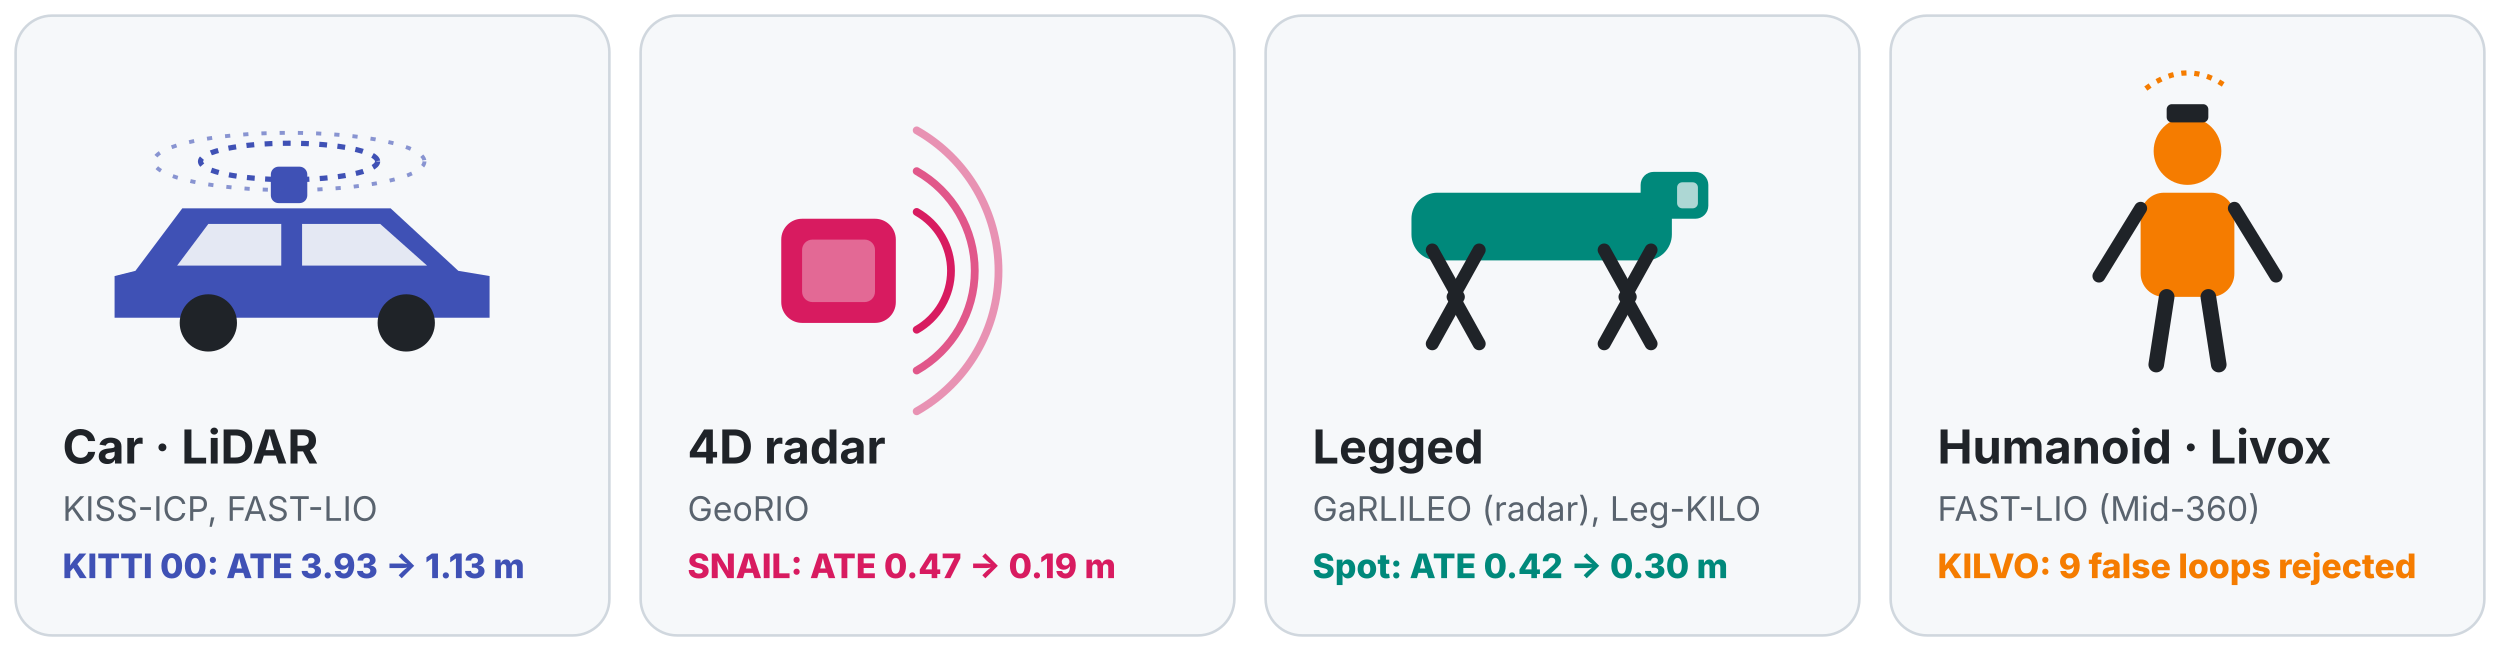
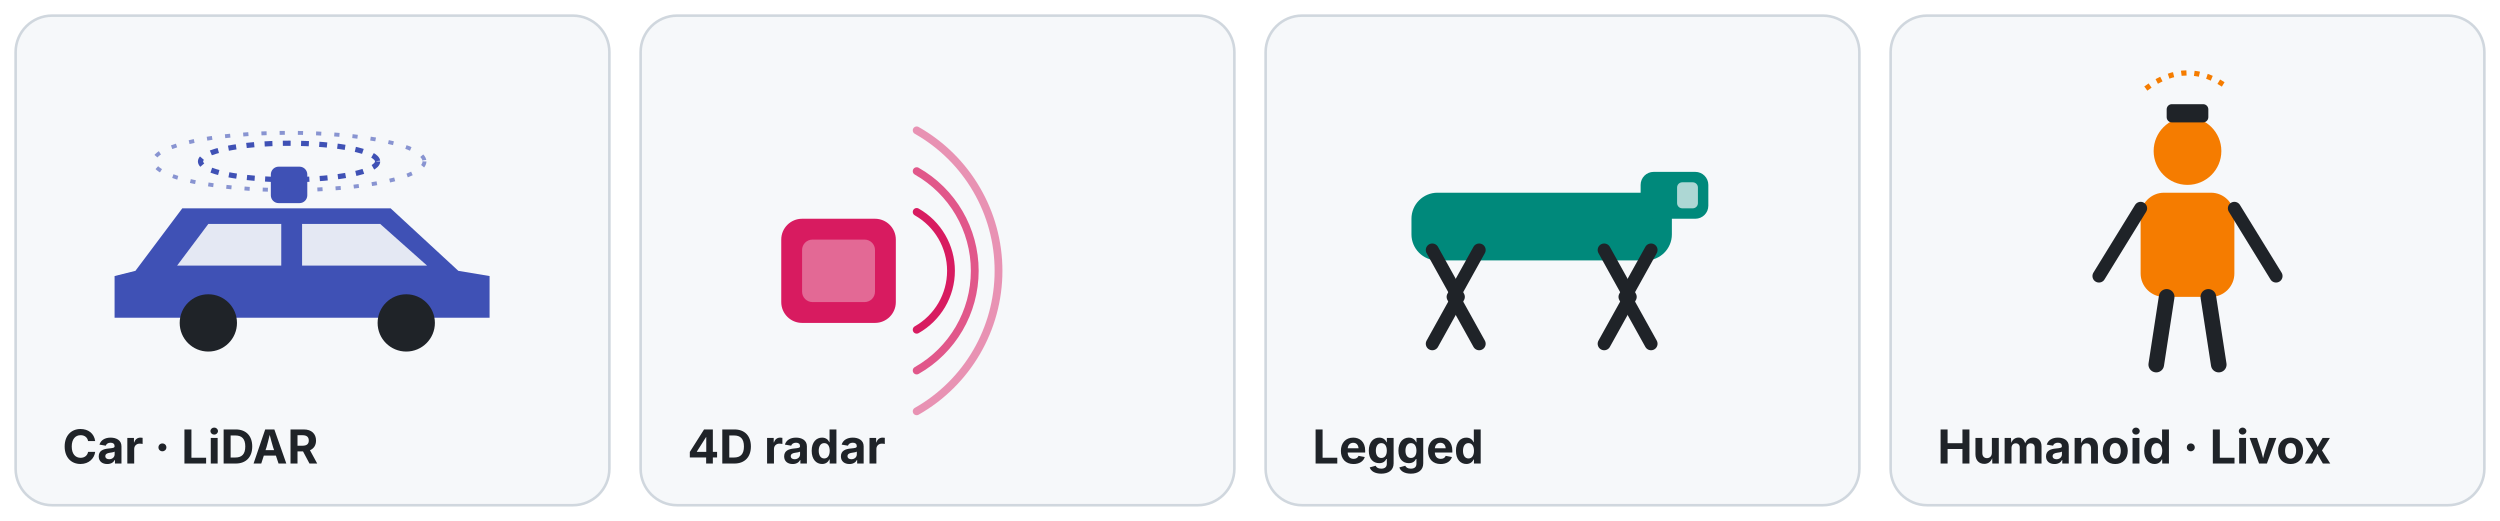
- <svg xmlns="http://www.w3.org/2000/svg" width="960" height="250" viewBox="0 0 960 250">
+ <svg xmlns="http://www.w3.org/2000/svg" width="960" height="200" viewBox="0 0 960 200">
  <style>.t{font:700 18px Inter,"Segoe UI",Helvetica,Arial,sans-serif;fill:#1f2328}.d{font:400 13px Inter,"Segoe UI",Helvetica,Arial,sans-serif;fill:#59636e}.n{font:800 13px Inter,"Segoe UI",Helvetica,Arial,sans-serif}</style>
-   <rect x="6" y="6" width="228" height="238" rx="14" fill="#f6f8fa" stroke="#d0d7de" />
-   <rect x="246" y="6" width="228" height="238" rx="14" fill="#f6f8fa" stroke="#d0d7de" />
-   <rect x="486" y="6" width="228" height="238" rx="14" fill="#f6f8fa" stroke="#d0d7de" />
-   <rect x="726" y="6" width="228" height="238" rx="14" fill="#f6f8fa" stroke="#d0d7de" />
+   <rect x="6" y="6" width="228" height="188" rx="14" fill="#f6f8fa" stroke="#d0d7de" />
+   <rect x="246" y="6" width="228" height="188" rx="14" fill="#f6f8fa" stroke="#d0d7de" />
+   <rect x="486" y="6" width="228" height="188" rx="14" fill="#f6f8fa" stroke="#d0d7de" />
+   <rect x="726" y="6" width="228" height="188" rx="14" fill="#f6f8fa" stroke="#d0d7de" />
  <path d="M52 104 L70 80 L150 80 L176 104 L188 106 L188 122 L44 122 L44 106 Z" fill="#3F51B5" />
  <path d="M80 86 L108 86 L108 102 L68 102 Z M116 86 L146 86 L164 102 L116 102 Z" fill="#f6f8fa" opacity="0.9" />
  <circle cx="80" cy="124" r="11" fill="#1f2328" />
  <circle cx="156" cy="124" r="11" fill="#1f2328" />
  <rect x="104" y="64" width="14" height="14" rx="3" fill="#3F51B5" />
  <ellipse cx="111" cy="62" rx="34" ry="7" fill="none" stroke="#3F51B5" stroke-width="2" stroke-dasharray="3 4" />
  <ellipse cx="111" cy="62" rx="52" ry="11" fill="none" stroke="#3F51B5" stroke-width="1.5" stroke-dasharray="2 5" opacity="0.6" />
  <rect x="300" y="84" width="44" height="40" rx="8" fill="#D81B60" />
  <rect x="308" y="92" width="28" height="24" rx="4" fill="#f6f8fa" opacity="0.35" />
  <path d="M357.0 81.38 A26 26 0 0 1 357.0 126.62" transform="translate(-5.0,0)" fill="none" stroke="#D81B60" stroke-width="3" stroke-linecap="round" opacity="1.0" />
  <path d="M366.0 65.72 A44 44 0 0 1 366.0 142.28" transform="translate(-14.0,0)" fill="none" stroke="#D81B60" stroke-width="3" stroke-linecap="round" opacity="0.73" />
  <path d="M375.0 50.06 A62 62 0 0 1 375.0 157.94" transform="translate(-23.0,0)" fill="none" stroke="#D81B60" stroke-width="3" stroke-linecap="round" opacity="0.46" />
  <rect x="542" y="74" width="100" height="26" rx="10" fill="#00897B" />
  <rect x="630" y="66" width="26" height="18" rx="5" fill="#00897B" />
  <rect x="644" y="70" width="8" height="10" rx="2" fill="#f6f8fa" opacity="0.7" />
  <path d="M550 96 L560 114 L550 132" fill="none" stroke="#1f2328" stroke-width="5" stroke-linecap="round" stroke-linejoin="round" />
  <path d="M568 96 L558 114 L568 132" fill="none" stroke="#1f2328" stroke-width="5" stroke-linecap="round" stroke-linejoin="round" />
  <path d="M616 96 L626 114 L616 132" fill="none" stroke="#1f2328" stroke-width="5" stroke-linecap="round" stroke-linejoin="round" />
  <path d="M634 96 L624 114 L634 132" fill="none" stroke="#1f2328" stroke-width="5" stroke-linecap="round" stroke-linejoin="round" />
  <circle cx="840" cy="58" r="13" fill="#F57C00" />
  <rect x="832" y="40" width="16" height="7" rx="2" fill="#1f2328" />
  <path d="M824 34 Q840 22 856 34" fill="none" stroke="#F57C00" stroke-width="2" stroke-dasharray="2 3" />
  <rect x="822" y="74" width="36" height="40" rx="9" fill="#F57C00" />
  <path d="M822 80 L806 106 M858 80 L874 106" stroke="#1f2328" stroke-width="5" stroke-linecap="round" />
  <path d="M832 114 L828 140 M848 114 L852 140" stroke="#1f2328" stroke-width="6" stroke-linecap="round" />
  <text class="t" x="24" y="178">Car · LiDAR</text>
-   <text class="d" x="24" y="200">KISS-ICP, FAST-LIO</text>
-   <text class="n" x="24" y="222" fill="#3F51B5">KITTI 00: ATE 3.93 → 1.13 m</text>
  <text class="t" x="264" y="178">4D radar</text>
-   <text class="d" x="264" y="200">GeoRIO</text>
-   <text class="n" x="264" y="222" fill="#D81B60">SNAIL: ATE 0.47 → 0.19 m</text>
  <text class="t" x="504" y="178">Legged</text>
-   <text class="d" x="504" y="200">GaRLILEO (radar), Leg-KILO</text>
-   <text class="n" x="504" y="222" fill="#00897B">Spot: ATE 0.42 → 0.30 m</text>
  <text class="t" x="744" y="178">Humanoid · Livox</text>
-   <text class="d" x="744" y="200">FAST-LIO (Mid-360)</text>
-   <text class="n" x="744" y="222" fill="#F57C00">KILVO: 9 false loops rejected</text>
</svg>
